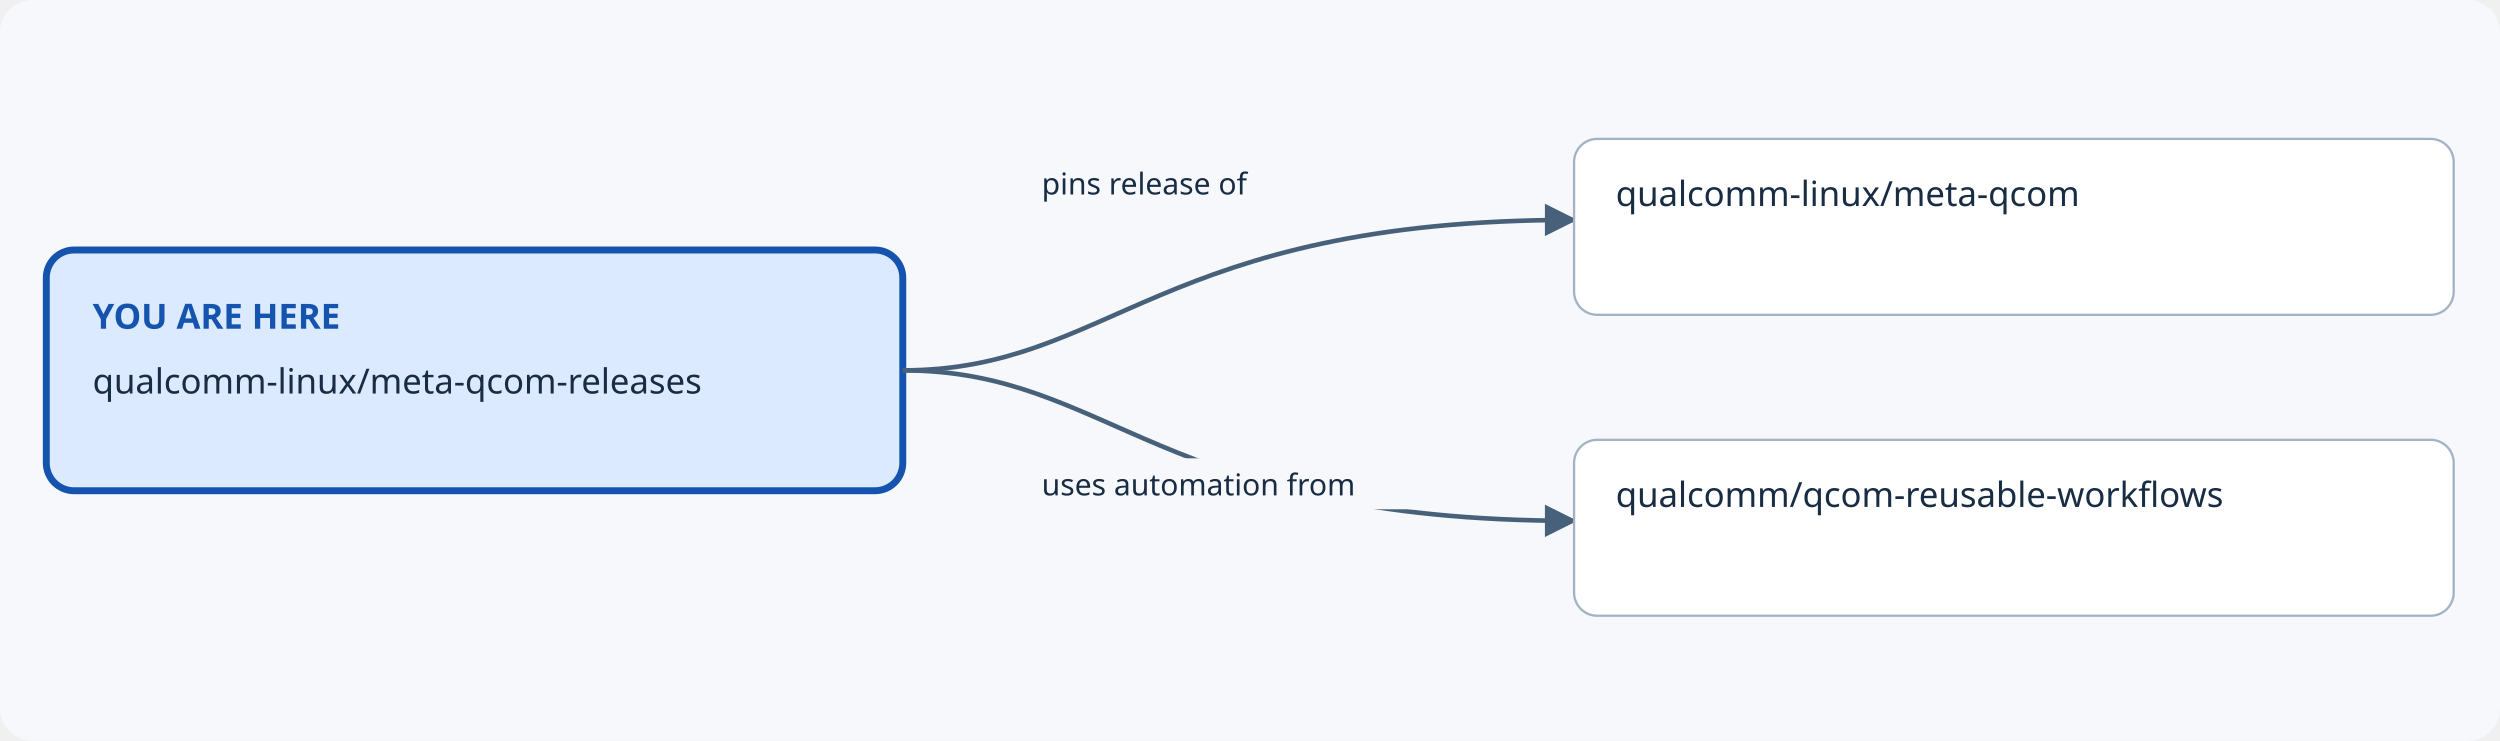
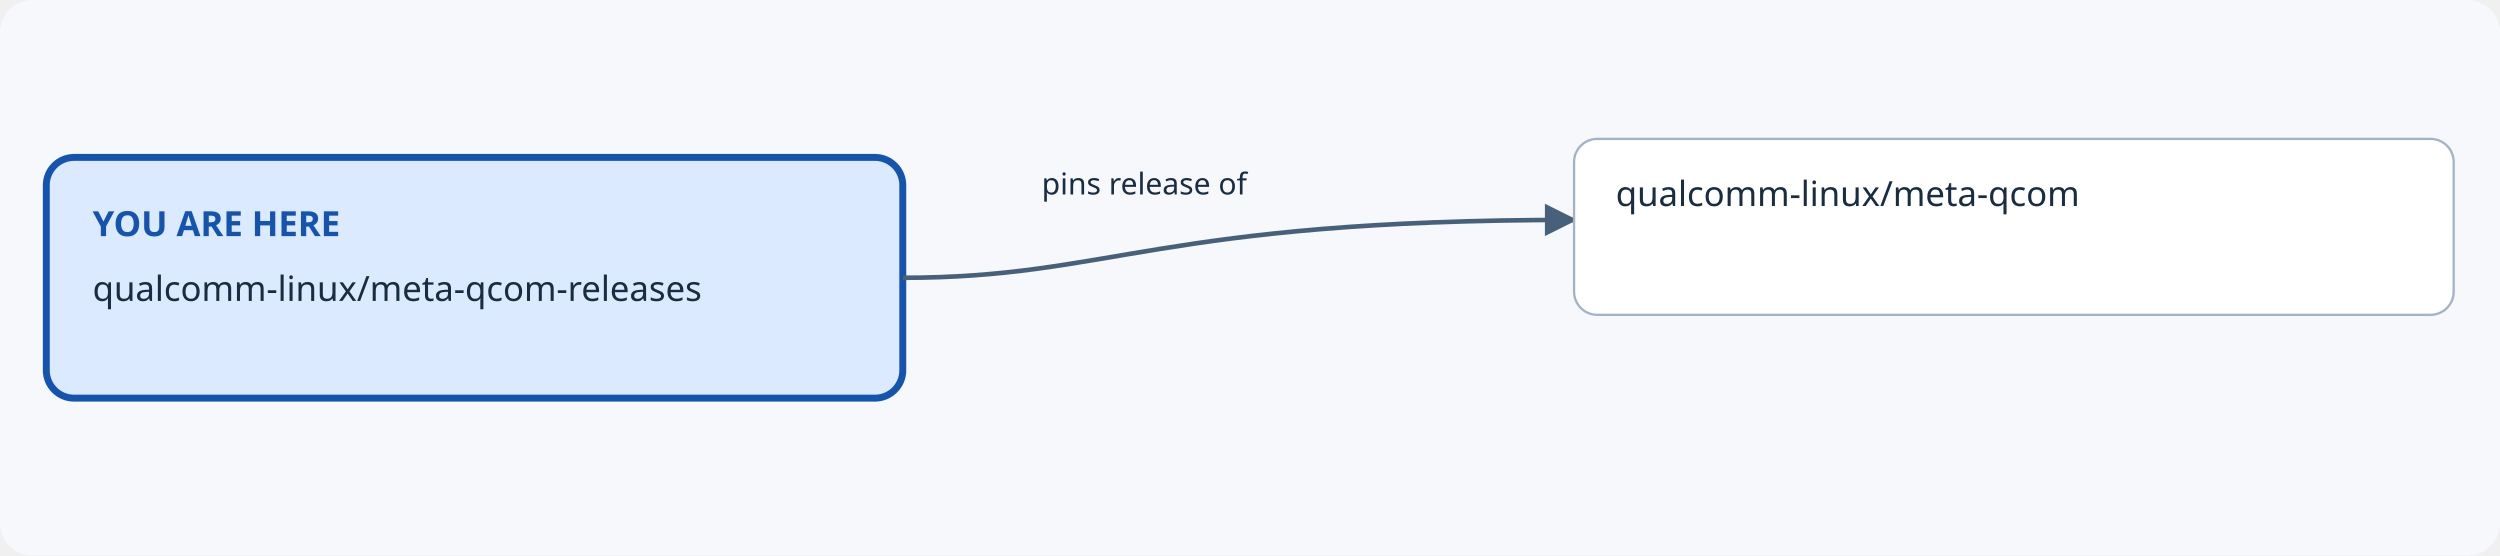
- <svg xmlns="http://www.w3.org/2000/svg" viewBox="0 0 1080 320" role="img" aria-labelledby="title desc">
+ <svg xmlns="http://www.w3.org/2000/svg" viewBox="0 0 1080 240" role="img" aria-labelledby="title desc">
  <defs>
    <marker id="arrow" viewBox="0 0 10 10" refX="9" refY="5" markerWidth="7" markerHeight="7" orient="auto-start-reverse">
      <path d="M 0 0 L 10 5 L 0 10 z" fill="#48617a" />
    </marker>
  </defs>
  <rect width="1080" height="100%" rx="14" fill="#f6f8fc" />
  <g font-family="sans-serif" font-size="15" fill="#182c43">
-     <rect x="20" y="108.0" width="370" height="104" rx="12" fill="#dbeafe" stroke="#1554ae" stroke-width="3" />
-     <text x="40" y="142.0" font-weight="bold" fill="#1554ae">YOU ARE HERE</text>
-     <text x="40" y="170.0">qualcomm-linux/meta-qcom-releases</text>
-     <path d="M 390 160.0 C 480 160.0, 500 95.0, 680 95.0" fill="none" stroke="#48617a" stroke-width="2" marker-end="url(#arrow)" />
+     <rect x="20" y="68.0" width="370" height="104" rx="12" fill="#dbeafe" stroke="#1554ae" stroke-width="3" />
+     <text x="40" y="102.0" font-weight="bold" fill="#1554ae">YOU ARE HERE</text>
+     <text x="40" y="130.0">qualcomm-linux/meta-qcom-releases</text>
+     <path d="M 390 120.0 C 480 120.0, 500 95.0, 680 95.0" fill="none" stroke="#48617a" stroke-width="2" marker-end="url(#arrow)" />
    <rect x="443" y="68.0" width="218" height="22" rx="4" fill="#f6f8fc" />
    <text x="450" y="84.0" font-size="13">pins release of</text>
    <rect x="680" y="60" width="380" height="76" rx="10" fill="white" stroke="#a3b3c5" />
    <text x="698" y="89">qualcomm-linux/meta-qcom</text>
-     <path d="M 390 160.0 C 480 160.0, 500 225.0, 680 225.0" fill="none" stroke="#48617a" stroke-width="2" marker-end="url(#arrow)" />
-     <rect x="443" y="198.0" width="218" height="22" rx="4" fill="#f6f8fc" />
-     <text x="450" y="214.0" font-size="13">uses automation from</text>
-     <rect x="680" y="190" width="380" height="76" rx="10" fill="white" stroke="#a3b3c5" />
-     <text x="698" y="219">qualcomm/qcom-reusable-workflows</text>
  </g>
</svg>
